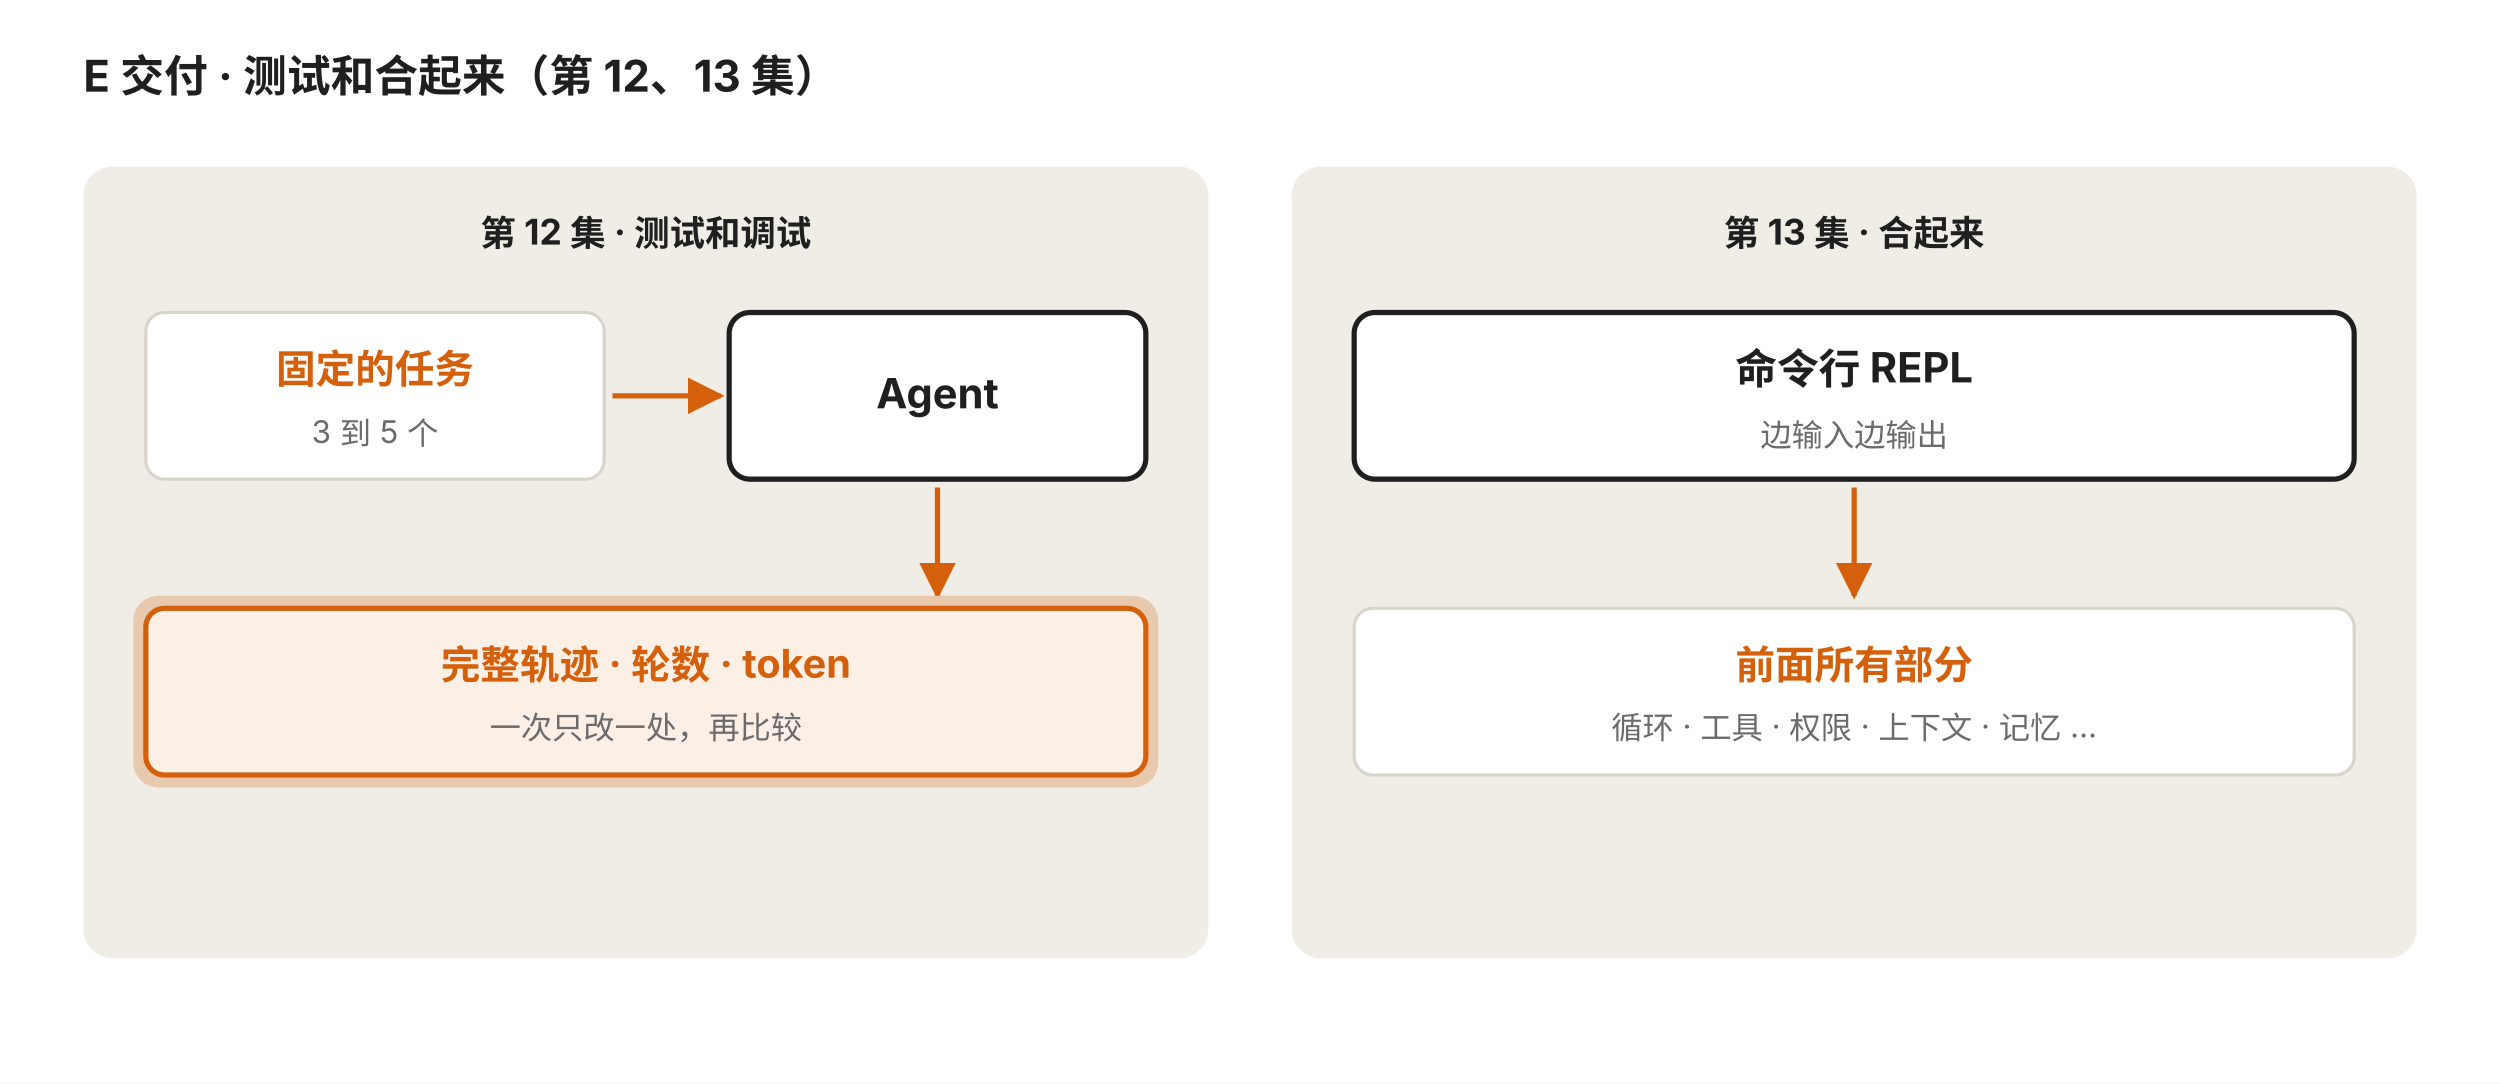
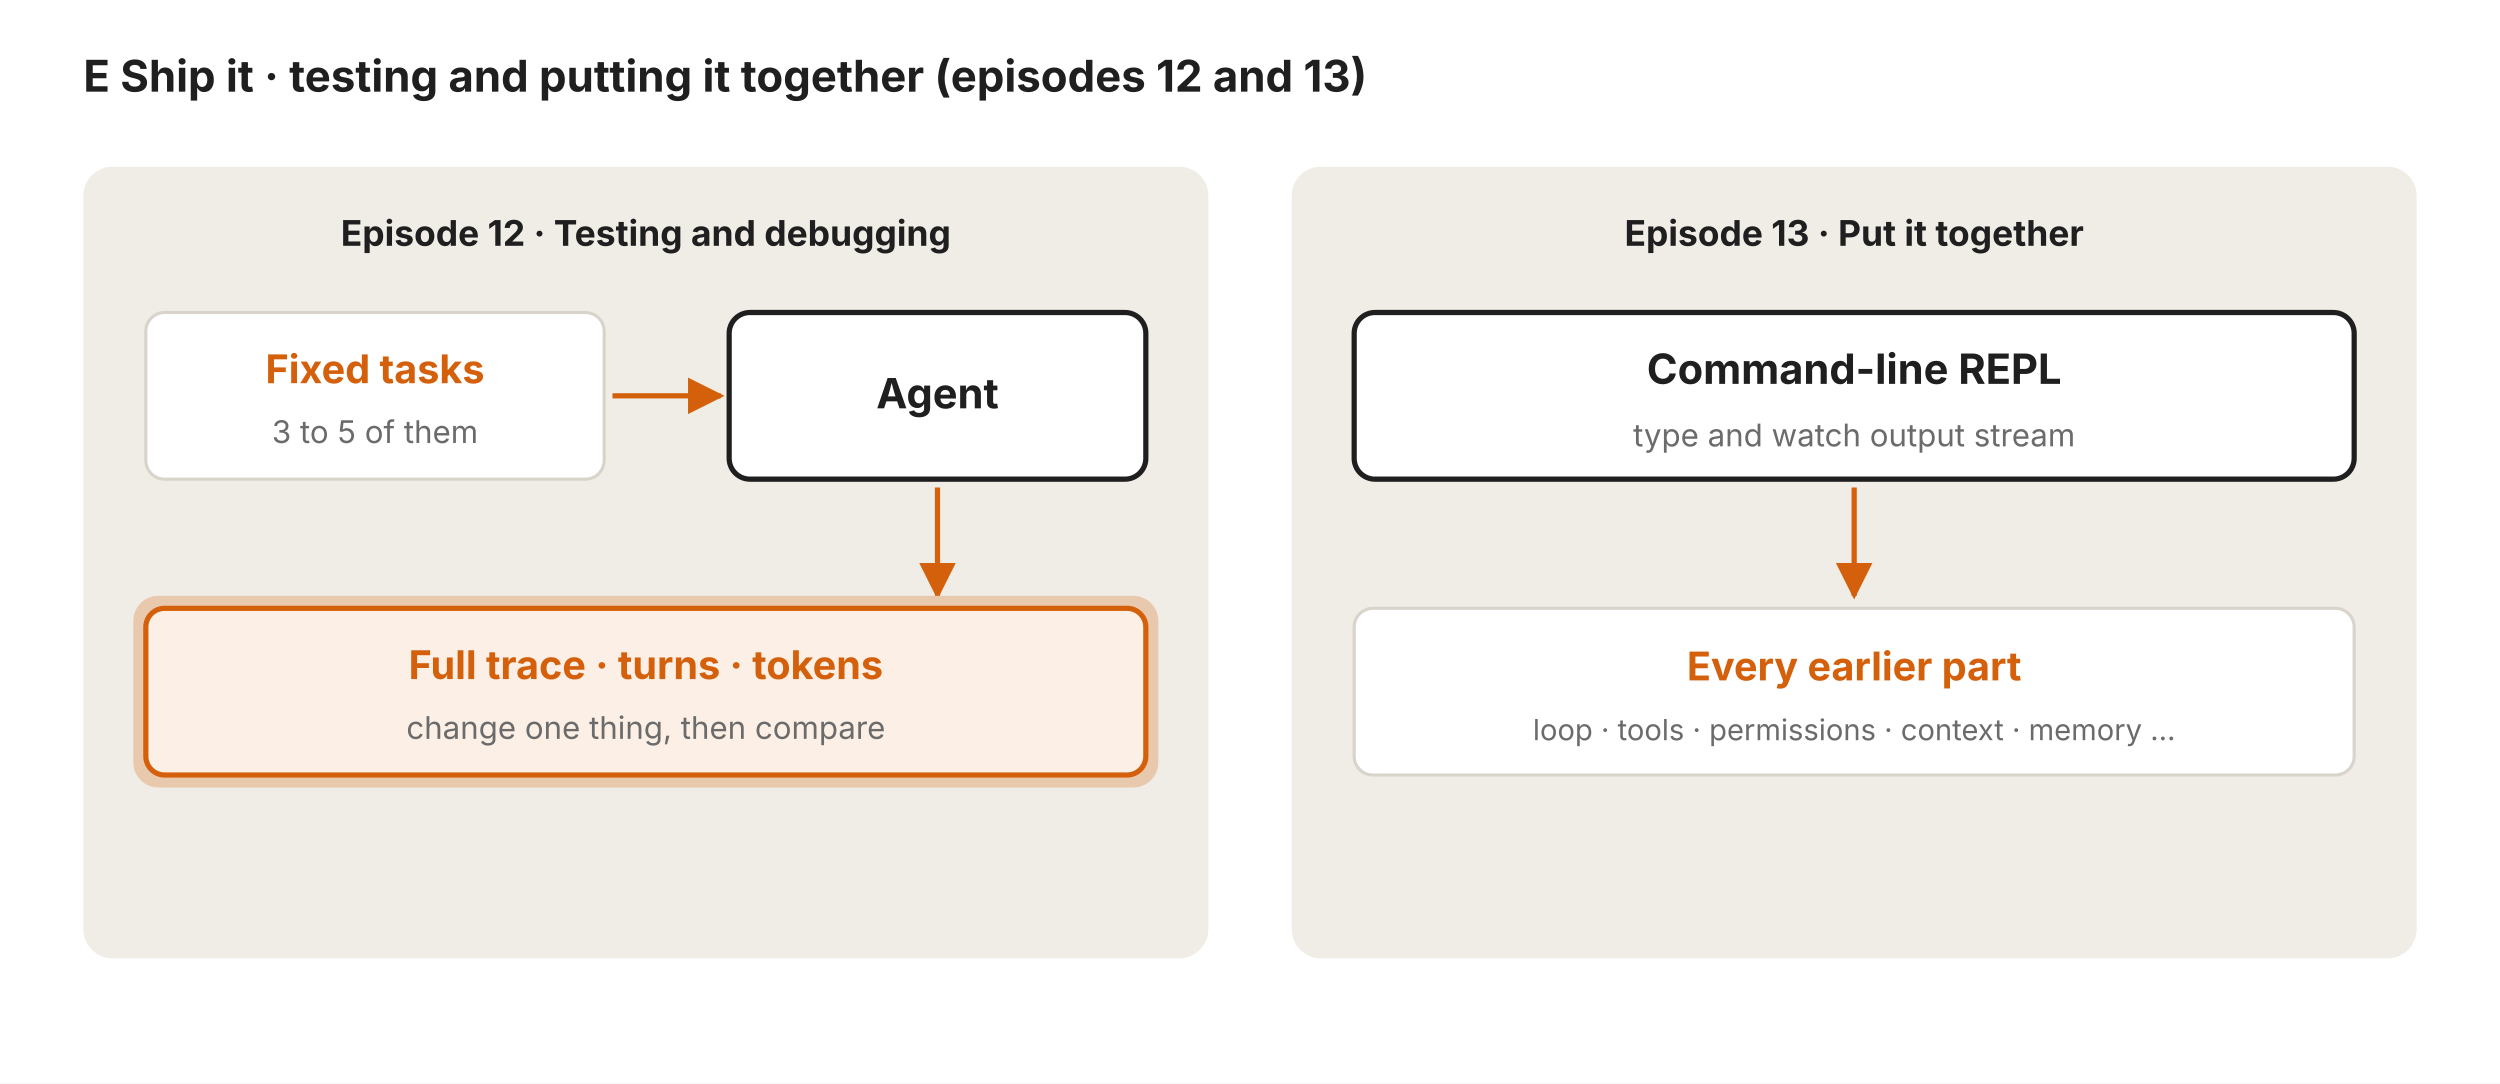
- <svg xmlns="http://www.w3.org/2000/svg" viewBox="0 0 1200 520" width="1200" height="520" font-family="Inter, -apple-system, BlinkMacSystemFont, 'Segoe UI', Helvetica, Arial, sans-serif, 'PingFang SC', 'Noto Sans CJK SC'">
+ <svg xmlns="http://www.w3.org/2000/svg" viewBox="0 0 1200 520" width="1200" height="520" font-family="Inter, -apple-system, BlinkMacSystemFont, 'Segoe UI', Helvetica, Arial, sans-serif">
  <defs>
    <marker id="aink" viewBox="0 0 10 10" refX="9" refY="5" markerWidth="7" markerHeight="7" orient="auto-start-reverse">
      <path d="M0,0 L10,5 L0,10 z" fill="#1f1f1f" />
    </marker>
    <marker id="aaccent" viewBox="0 0 10 10" refX="9" refY="5" markerWidth="7" markerHeight="7" orient="auto-start-reverse">
      <path d="M0,0 L10,5 L0,10 z" fill="#d4600b" />
    </marker>
    <marker id="agrey" viewBox="0 0 10 10" refX="9" refY="5" markerWidth="7" markerHeight="7" orient="auto-start-reverse">
      <path d="M0,0 L10,5 L0,10 z" fill="#a8a49c" />
    </marker>
  </defs>
  <rect width="1200" height="520" fill="#ffffff" />
-   <text x="40" y="44" font-size="21" font-weight="700" fill="#1f1f1f">E 交付 · 测试和合起来（第 12、13 集）</text>
+   <text x="40" y="44" font-size="21" font-weight="700" fill="#1f1f1f">E  Ship it · testing and putting it together (episodes 12 and 13)</text>
  <rect x="40" y="80" width="540" height="380" rx="14" fill="#f0ede6" />
-   <text x="310" y="118" font-size="17" font-weight="700" fill="#1f1f1f" text-anchor="middle">第 12 集 · 测试和调试</text>
+   <text x="310" y="118" font-size="17" font-weight="700" fill="#1f1f1f" text-anchor="middle">Episode 12 · Testing and debugging</text>
  <rect x="70" y="150" width="220" height="80" rx="9" fill="#ffffff" stroke="#d8d4cc" stroke-width="1.5" />
-   <text x="180" y="183.95" font-size="19" font-weight="700" fill="#d4600b" text-anchor="middle">固定的任务</text>
-   <text x="180" y="212.65" font-size="15" font-weight="400" fill="#6b6b6b" text-anchor="middle">3 到 5 个</text>
+   <text x="180" y="183.95" font-size="19" font-weight="700" fill="#d4600b" text-anchor="middle">Fixed tasks</text>
+   <text x="180" y="212.65" font-size="15" font-weight="400" fill="#6b6b6b" text-anchor="middle">3 to 5 of them</text>
  <path d="M294,190 L346,190" fill="none" stroke="#d4600b" stroke-width="2.5" marker-end="url(#aaccent)" />
  <rect x="350" y="150" width="200" height="80" rx="10" fill="#ffffff" stroke="#1f1f1f" stroke-width="2.5" />
  <text x="450" y="196" font-size="20" font-weight="700" fill="#1f1f1f" text-anchor="middle">Agent</text>
  <path d="M450,234 L450,286" fill="none" stroke="#d4600b" stroke-width="2.5" marker-end="url(#aaccent)" />
  <rect x="64" y="286" width="492" height="92" rx="12" fill="#e9c9ae" />
  <rect x="70" y="292" width="480" height="80" rx="9" fill="#fcefe5" stroke="#d4600b" stroke-width="2.5" />
-   <text x="310" y="325.95" font-size="19" font-weight="700" fill="#d4600b" text-anchor="middle">完整轨迹 · 轮数 · token</text>
-   <text x="310" y="354.65" font-size="15" font-weight="400" fill="#6b6b6b" text-anchor="middle">一次只改一处，再比较</text>
+   <text x="310" y="325.95" font-size="19" font-weight="700" fill="#d4600b" text-anchor="middle">Full trace · turns · tokens</text>
+   <text x="310" y="354.65" font-size="15" font-weight="400" fill="#6b6b6b" text-anchor="middle">change one thing, then compare</text>
  <rect x="620" y="80" width="540" height="380" rx="14" fill="#f0ede6" />
-   <text x="890" y="118" font-size="17" font-weight="700" fill="#1f1f1f" text-anchor="middle">第 13 集 · 合起来</text>
+   <text x="890" y="118" font-size="17" font-weight="700" fill="#1f1f1f" text-anchor="middle">Episode 13 · Put it together</text>
  <rect x="650" y="150" width="480" height="80" rx="10" fill="#ffffff" stroke="#1f1f1f" stroke-width="2.5" />
-   <text x="890" y="184.25" font-size="20" font-weight="700" fill="#1f1f1f" text-anchor="middle">命令行 REPL</text>
-   <text x="890" y="214.25" font-size="15" font-weight="400" fill="#6b6b6b" text-anchor="middle">边输入边输出</text>
+   <text x="890" y="184.25" font-size="20" font-weight="700" fill="#1f1f1f" text-anchor="middle">Command-line REPL</text>
+   <text x="890" y="214.25" font-size="15" font-weight="400" fill="#6b6b6b" text-anchor="middle">type and watch output stream</text>
  <path d="M890,234 L890,286" fill="none" stroke="#d4600b" stroke-width="2.5" marker-end="url(#aaccent)" />
  <rect x="650" y="292" width="480" height="80" rx="9" fill="#ffffff" stroke="#d8d4cc" stroke-width="1.5" />
-   <text x="890" y="325.95" font-size="19" font-weight="700" fill="#d4600b" text-anchor="middle">前面所有部分</text>
-   <text x="890" y="354.65" font-size="15" font-weight="400" fill="#6b6b6b" text-anchor="middle">循环 · 工具 · 权限 · 上下文 · 记忆 …</text>
+   <text x="890" y="326.6" font-size="19" font-weight="700" fill="#d4600b" text-anchor="middle">Every earlier part</text>
+   <text x="890" y="355.3" font-size="14" font-weight="400" fill="#6b6b6b" text-anchor="middle">loop · tools · permissions · context · memory …</text>
</svg>
